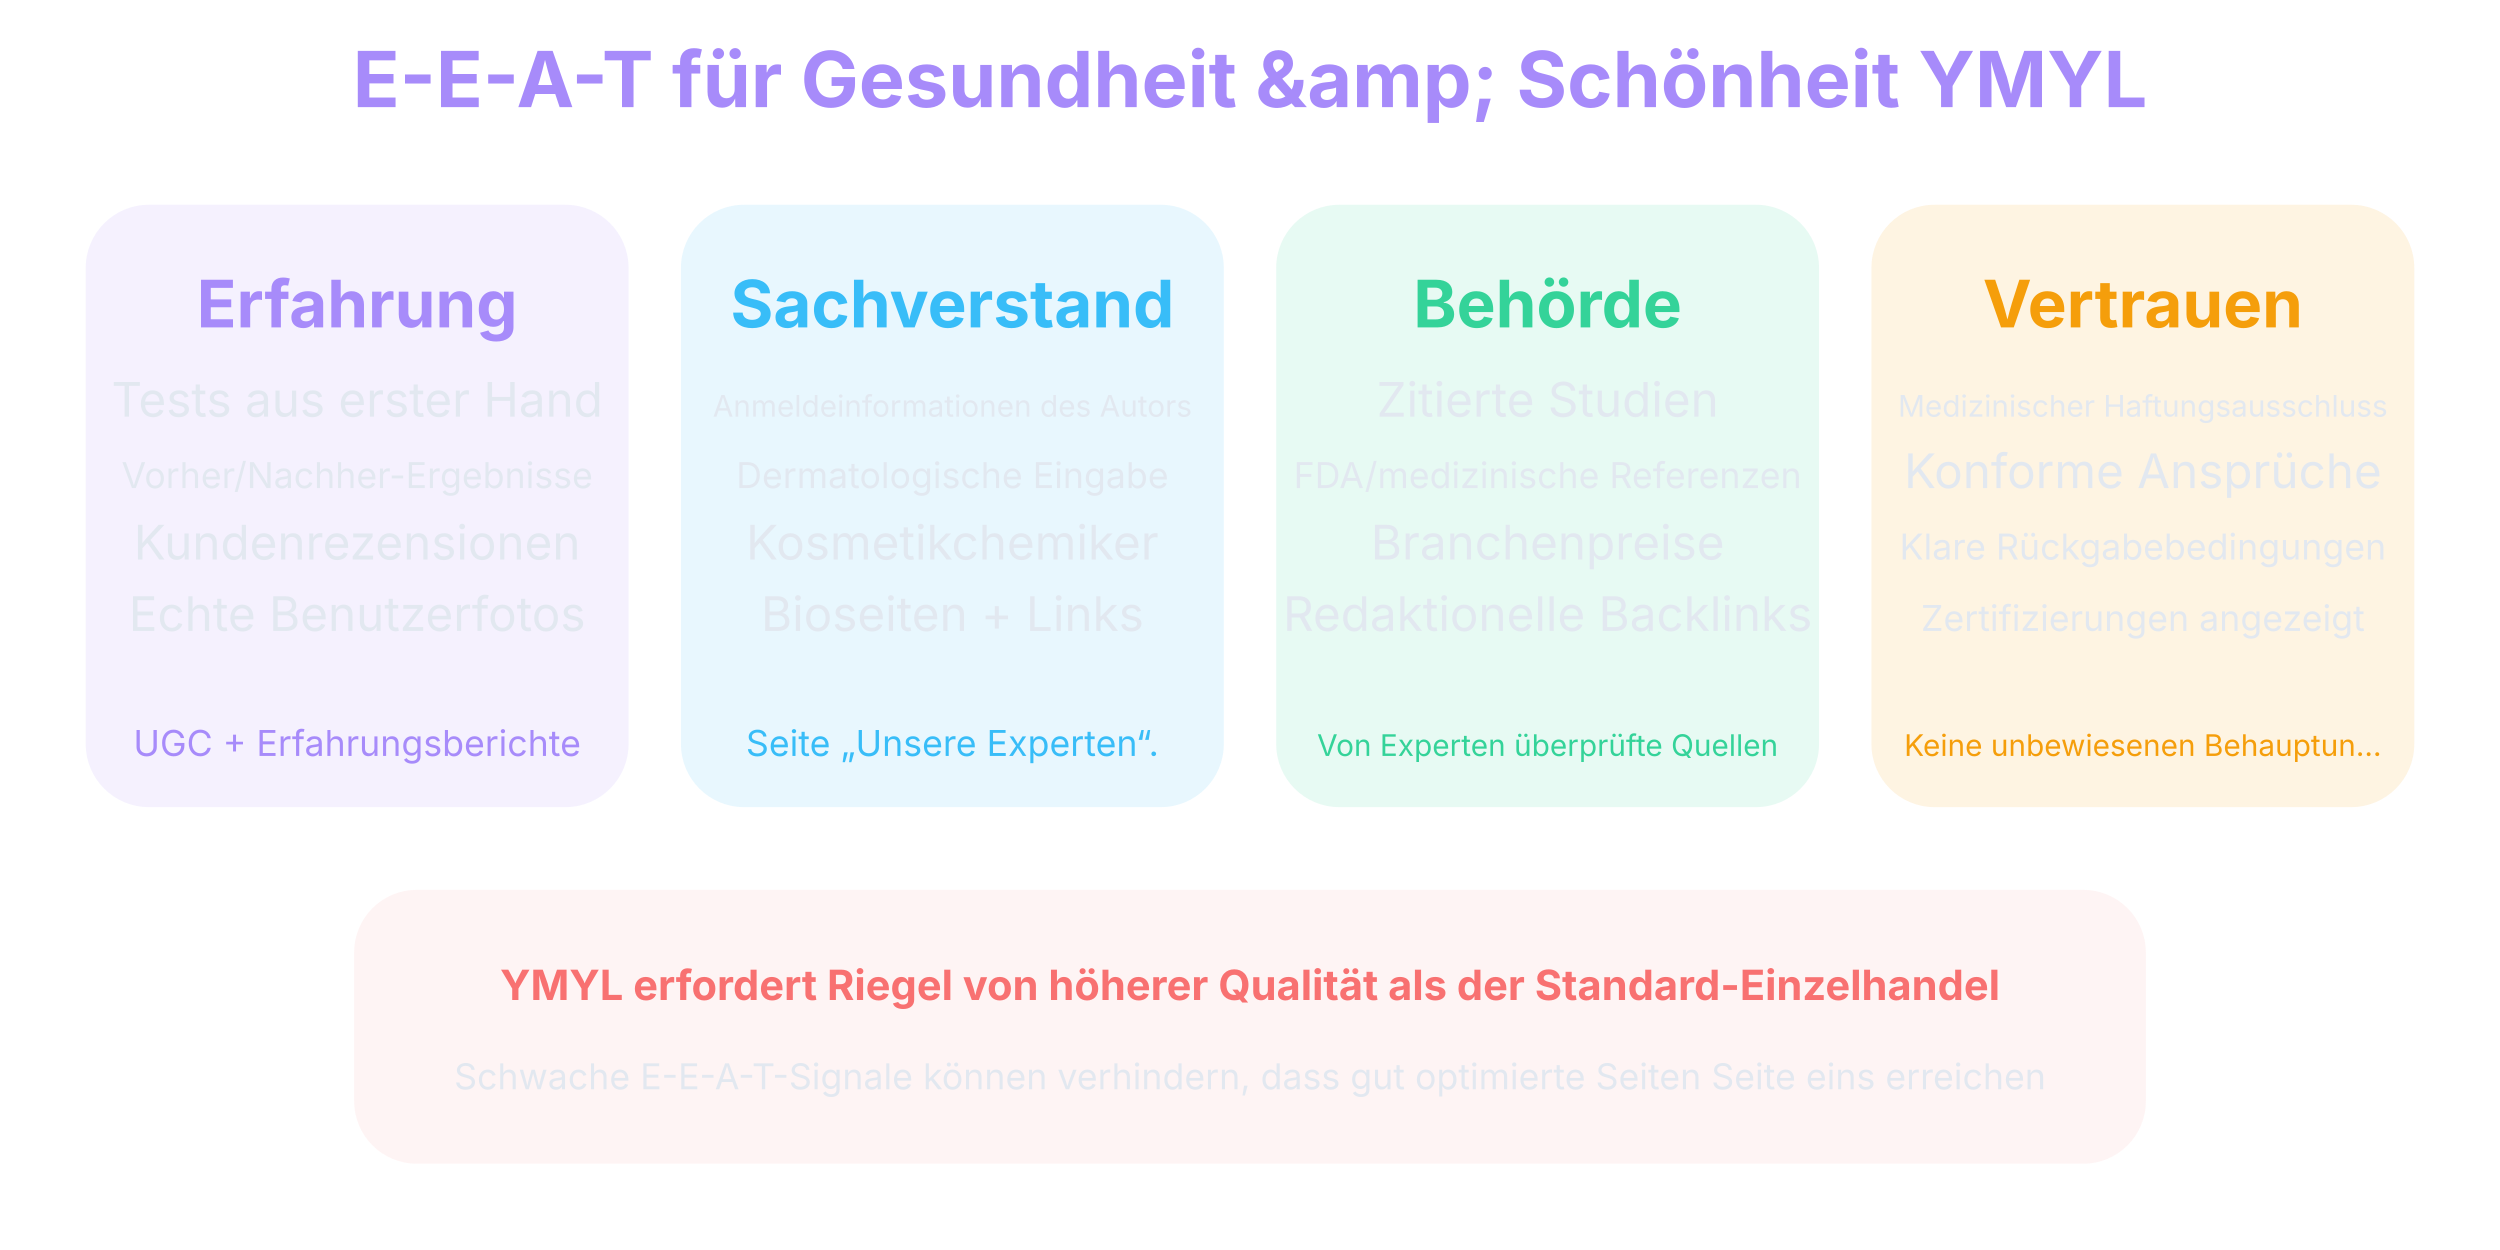
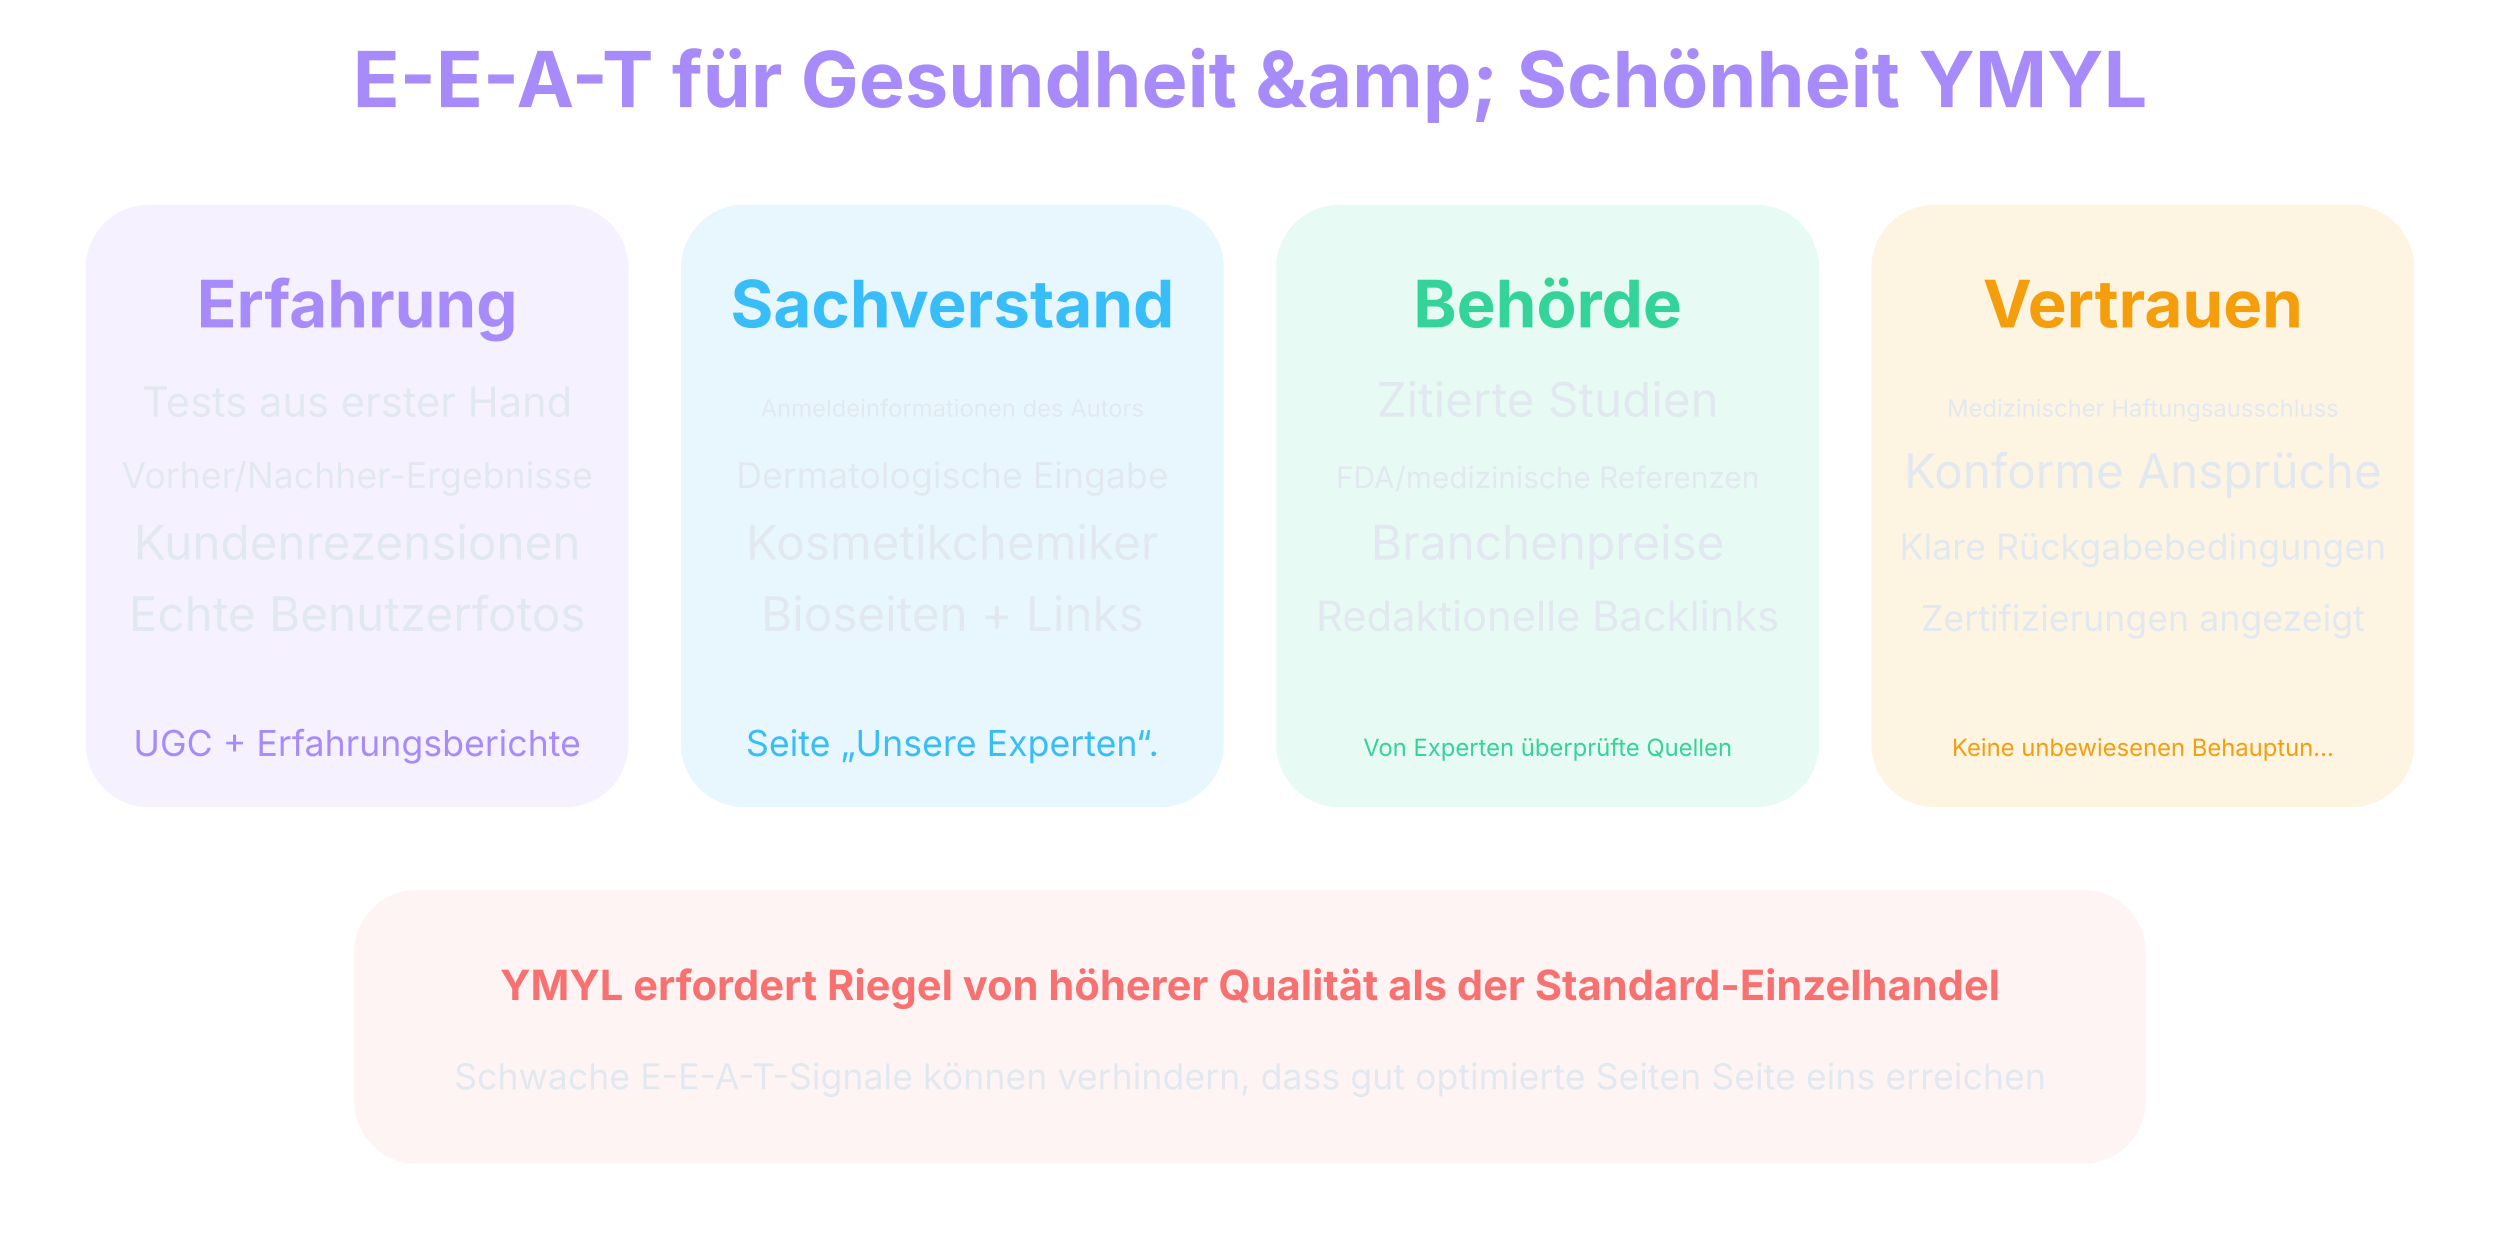
<svg xmlns="http://www.w3.org/2000/svg" viewBox="0 0 420 210" fill="none">
  <text x="210" y="18" text-anchor="middle" font-family="Inter, -apple-system, BlinkMacSystemFont, 'Segoe UI', Roboto, sans-serif" font-size="13" font-weight="bold" fill="#a78bfa">E-E-A-T für Gesundheit &amp;amp; Schönheit YMYL</text>
  <rect x="15" y="35" width="90" height="100" rx="10" fill="#a78bfa" opacity="0.12" stroke="#a78bfa" stroke-width="1.2" />
  <text x="60" y="55" text-anchor="middle" font-family="Inter, -apple-system, BlinkMacSystemFont, 'Segoe UI', Roboto, sans-serif" font-size="11" fill="#a78bfa" font-weight="bold">Erfahrung</text>
-   <text x="60" y="70" text-anchor="middle" font-family="Inter, -apple-system, BlinkMacSystemFont, 'Segoe UI', Roboto, sans-serif" font-size="8" fill="#e2e8f0">Tests aus erster Hand</text>
+   <text x="60" y="70" text-anchor="middle" font-family="Inter, -apple-system, BlinkMacSystemFont, 'Segoe UI', Roboto, sans-serif" font-size="7" fill="#e2e8f0">Tests aus erster Hand</text>
  <text x="60" y="82" text-anchor="middle" font-family="Inter, -apple-system, BlinkMacSystemFont, 'Segoe UI', Roboto, sans-serif" font-size="6" fill="#e2e8f0">Vorher/Nachher-Ergebnisse</text>
  <text x="60" y="94" text-anchor="middle" font-family="Inter, -apple-system, BlinkMacSystemFont, 'Segoe UI', Roboto, sans-serif" font-size="8" fill="#e2e8f0">Kundenrezensionen</text>
  <text x="60" y="106" text-anchor="middle" font-family="Inter, -apple-system, BlinkMacSystemFont, 'Segoe UI', Roboto, sans-serif" font-size="8" fill="#e2e8f0">Echte Benutzerfotos</text>
  <text x="60" y="127" text-anchor="middle" font-family="Inter, -apple-system, BlinkMacSystemFont, 'Segoe UI', Roboto, sans-serif" font-size="6" fill="#a78bfa">UGC + Erfahrungsberichte</text>
  <rect x="115" y="35" width="90" height="100" rx="10" fill="#38bdf8" opacity="0.12" stroke="#38bdf8" stroke-width="1.2" />
  <text x="160" y="55" text-anchor="middle" font-family="Inter, -apple-system, BlinkMacSystemFont, 'Segoe UI', Roboto, sans-serif" font-size="11" fill="#38bdf8" font-weight="bold">Sachverstand</text>
-   <text x="160" y="70" text-anchor="middle" font-family="Inter, -apple-system, BlinkMacSystemFont, 'Segoe UI', Roboto, sans-serif" font-size="5" fill="#e2e8f0">Anmeldeinformationen des Autors</text>
+   <text x="160" y="70" text-anchor="middle" font-family="Inter, -apple-system, BlinkMacSystemFont, 'Segoe UI', Roboto, sans-serif" font-size="4" fill="#e2e8f0">Anmeldeinformationen des Autors</text>
  <text x="160" y="82" text-anchor="middle" font-family="Inter, -apple-system, BlinkMacSystemFont, 'Segoe UI', Roboto, sans-serif" font-size="6" fill="#e2e8f0">Dermatologische Eingabe</text>
  <text x="160" y="94" text-anchor="middle" font-family="Inter, -apple-system, BlinkMacSystemFont, 'Segoe UI', Roboto, sans-serif" font-size="8" fill="#e2e8f0">Kosmetikchemiker</text>
  <text x="160" y="106" text-anchor="middle" font-family="Inter, -apple-system, BlinkMacSystemFont, 'Segoe UI', Roboto, sans-serif" font-size="8" fill="#e2e8f0">Bioseiten + Links</text>
  <text x="160" y="127" text-anchor="middle" font-family="Inter, -apple-system, BlinkMacSystemFont, 'Segoe UI', Roboto, sans-serif" font-size="6" fill="#38bdf8">Seite „Unsere Experten“.</text>
  <rect x="215" y="35" width="90" height="100" rx="10" fill="#34d399" opacity="0.12" stroke="#34d399" stroke-width="1.2" />
  <text x="260" y="55" text-anchor="middle" font-family="Inter, -apple-system, BlinkMacSystemFont, 'Segoe UI', Roboto, sans-serif" font-size="11" fill="#34d399" font-weight="bold">Behörde</text>
  <text x="260" y="70" text-anchor="middle" font-family="Inter, -apple-system, BlinkMacSystemFont, 'Segoe UI', Roboto, sans-serif" font-size="8" fill="#e2e8f0">Zitierte Studien</text>
-   <text x="260" y="82" text-anchor="middle" font-family="Inter, -apple-system, BlinkMacSystemFont, 'Segoe UI', Roboto, sans-serif" font-size="6" fill="#e2e8f0">FDA/medizinische Referenzen</text>
+   <text x="260" y="82" text-anchor="middle" font-family="Inter, -apple-system, BlinkMacSystemFont, 'Segoe UI', Roboto, sans-serif" font-size="5" fill="#e2e8f0">FDA/medizinische Referenzen</text>
  <text x="260" y="94" text-anchor="middle" font-family="Inter, -apple-system, BlinkMacSystemFont, 'Segoe UI', Roboto, sans-serif" font-size="8" fill="#e2e8f0">Branchenpreise</text>
-   <text x="260" y="106" text-anchor="middle" font-family="Inter, -apple-system, BlinkMacSystemFont, 'Segoe UI', Roboto, sans-serif" font-size="8" fill="#e2e8f0">Redaktionelle Backlinks</text>
-   <text x="260" y="127" text-anchor="middle" font-family="Inter, -apple-system, BlinkMacSystemFont, 'Segoe UI', Roboto, sans-serif" font-size="5" fill="#34d399">Von Experten überprüfte Quellen</text>
+   <text x="260" y="106" text-anchor="middle" font-family="Inter, -apple-system, BlinkMacSystemFont, 'Segoe UI', Roboto, sans-serif" font-size="7" fill="#e2e8f0">Redaktionelle Backlinks</text>
+   <text x="260" y="127" text-anchor="middle" font-family="Inter, -apple-system, BlinkMacSystemFont, 'Segoe UI', Roboto, sans-serif" font-size="4" fill="#34d399">Von Experten überprüfte Quellen</text>
  <rect x="315" y="35" width="90" height="100" rx="10" fill="#f59e0b" opacity="0.12" stroke="#f59e0b" stroke-width="1.2" />
  <text x="360" y="55" text-anchor="middle" font-family="Inter, -apple-system, BlinkMacSystemFont, 'Segoe UI', Roboto, sans-serif" font-size="11" fill="#f59e0b" font-weight="bold">Vertrauen</text>
-   <text x="360" y="70" text-anchor="middle" font-family="Inter, -apple-system, BlinkMacSystemFont, 'Segoe UI', Roboto, sans-serif" font-size="5" fill="#e2e8f0">Medizinischer Haftungsausschluss</text>
+   <text x="360" y="70" text-anchor="middle" font-family="Inter, -apple-system, BlinkMacSystemFont, 'Segoe UI', Roboto, sans-serif" font-size="4" fill="#e2e8f0">Medizinischer Haftungsausschluss</text>
  <text x="360" y="82" text-anchor="middle" font-family="Inter, -apple-system, BlinkMacSystemFont, 'Segoe UI', Roboto, sans-serif" font-size="8" fill="#e2e8f0">Konforme Ansprüche</text>
  <text x="360" y="94" text-anchor="middle" font-family="Inter, -apple-system, BlinkMacSystemFont, 'Segoe UI', Roboto, sans-serif" font-size="6" fill="#e2e8f0">Klare Rückgabebedingungen</text>
  <text x="360" y="106" text-anchor="middle" font-family="Inter, -apple-system, BlinkMacSystemFont, 'Segoe UI', Roboto, sans-serif" font-size="6" fill="#e2e8f0">Zertifizierungen angezeigt</text>
-   <text x="360" y="127" text-anchor="middle" font-family="Inter, -apple-system, BlinkMacSystemFont, 'Segoe UI', Roboto, sans-serif" font-size="5" fill="#f59e0b">Keine unbewiesenen Behauptun…</text>
+   <text x="360" y="127" text-anchor="middle" font-family="Inter, -apple-system, BlinkMacSystemFont, 'Segoe UI', Roboto, sans-serif" font-size="4" fill="#f59e0b">Keine unbewiesenen Behauptun…</text>
  <rect x="60" y="150" width="300" height="45" rx="10" fill="#f87171" opacity="0.08" stroke="#f87171" stroke-width="1" />
  <text x="210" y="168" text-anchor="middle" font-family="Inter, -apple-system, BlinkMacSystemFont, 'Segoe UI', Roboto, sans-serif" font-size="7" fill="#f87171" font-weight="bold">YMYL erfordert Riegel von höherer Qualität als der Standard-Einzelhandel</text>
  <text x="210" y="183" text-anchor="middle" font-family="Inter, -apple-system, BlinkMacSystemFont, 'Segoe UI', Roboto, sans-serif" font-size="6" fill="#e2e8f0">Schwache E-E-A-T-Signale können verhindern, dass gut optimierte Seiten Seite eins erreichen</text>
</svg>
